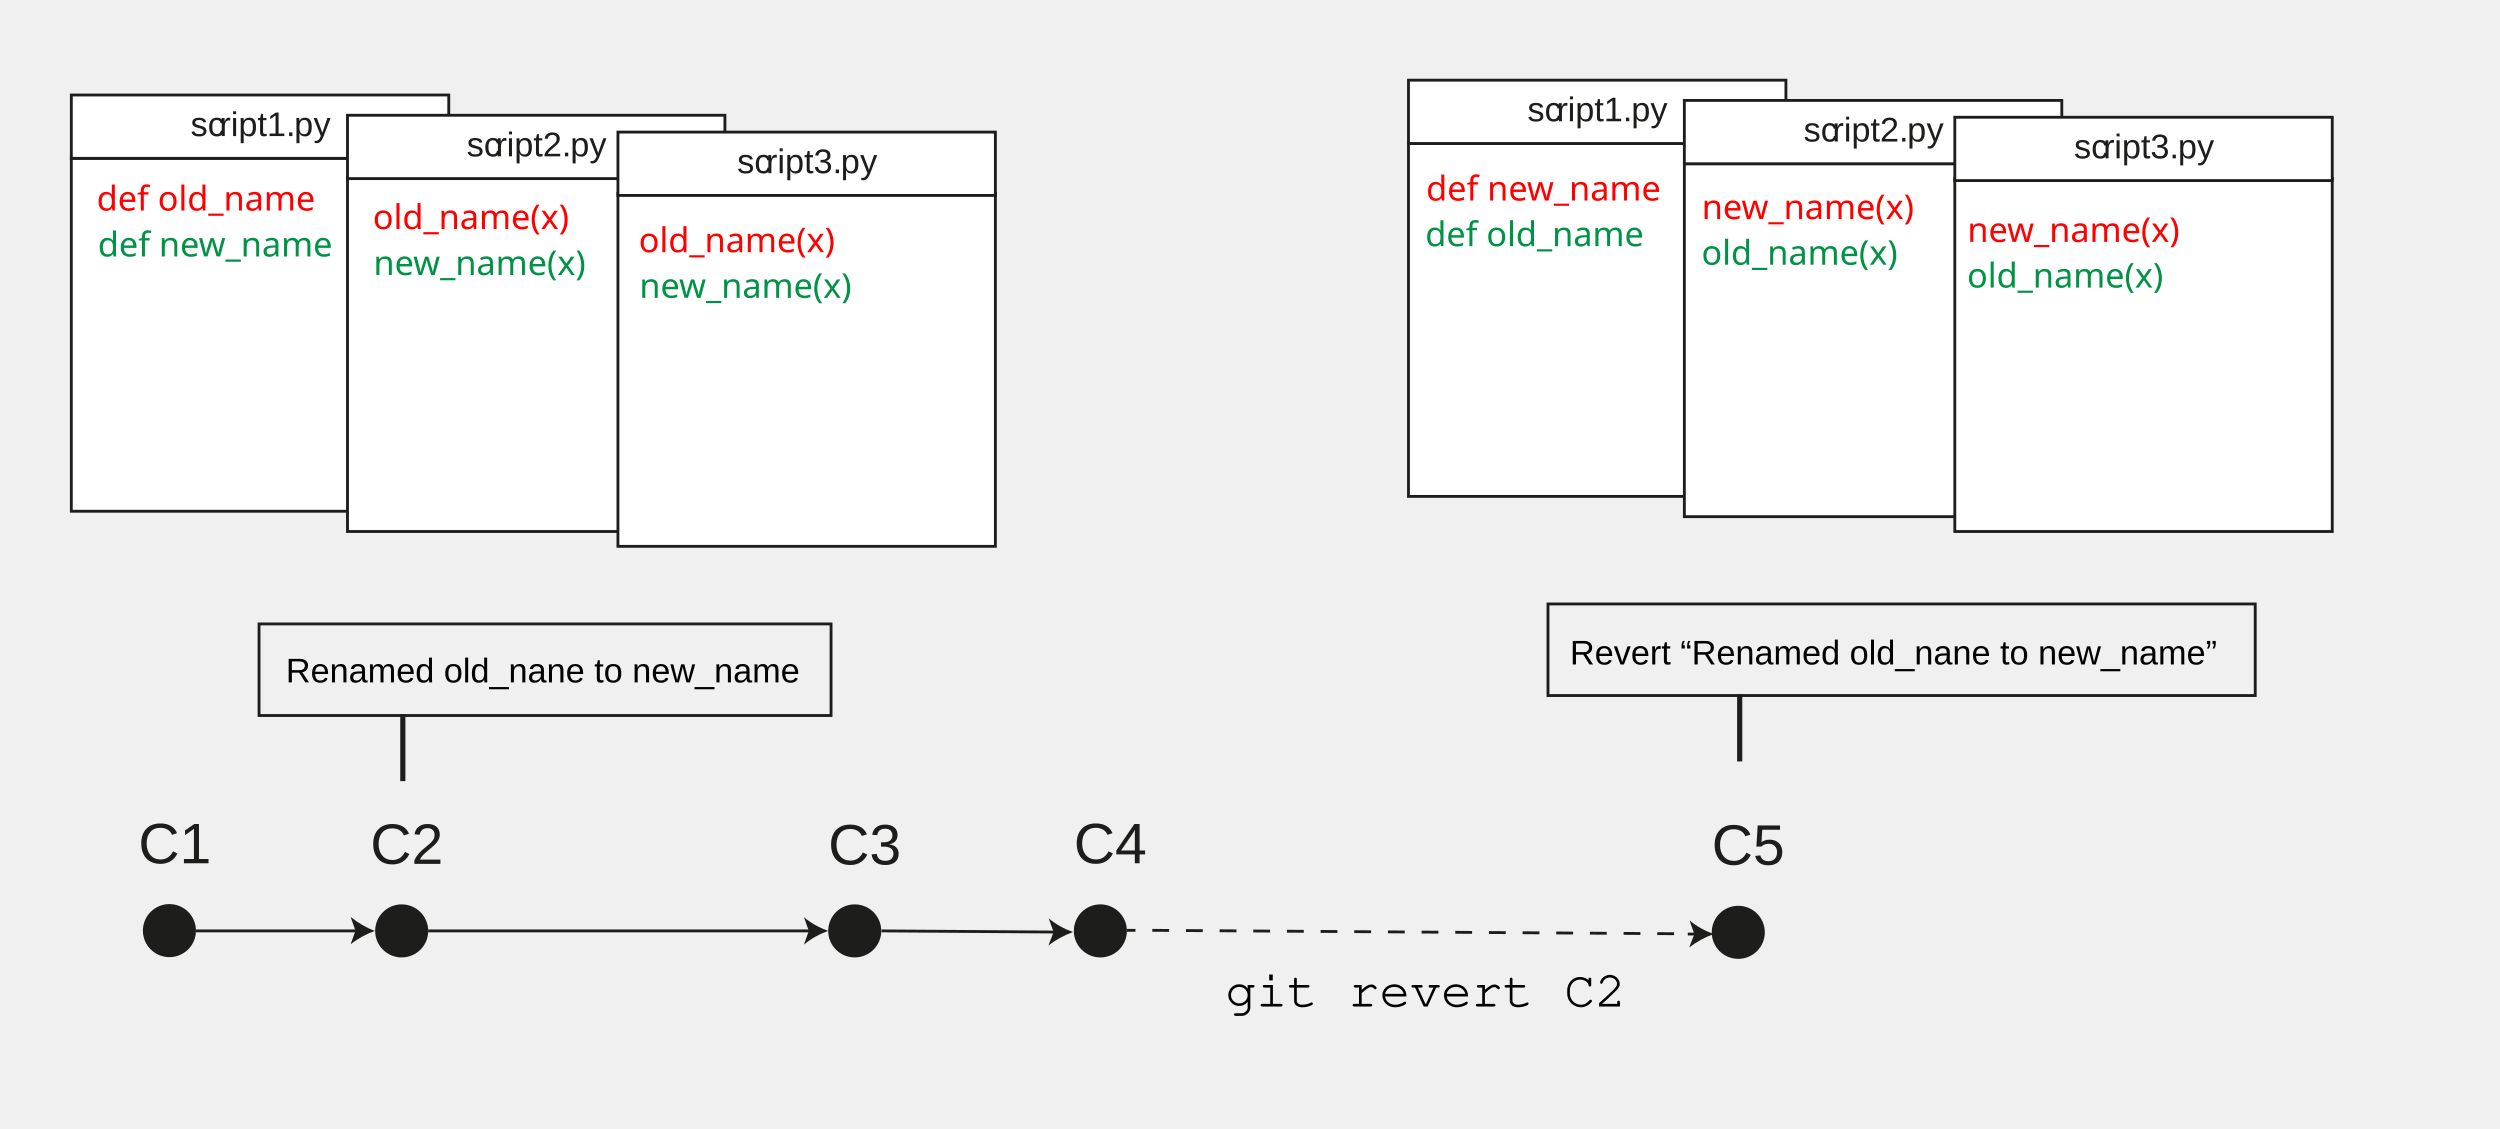
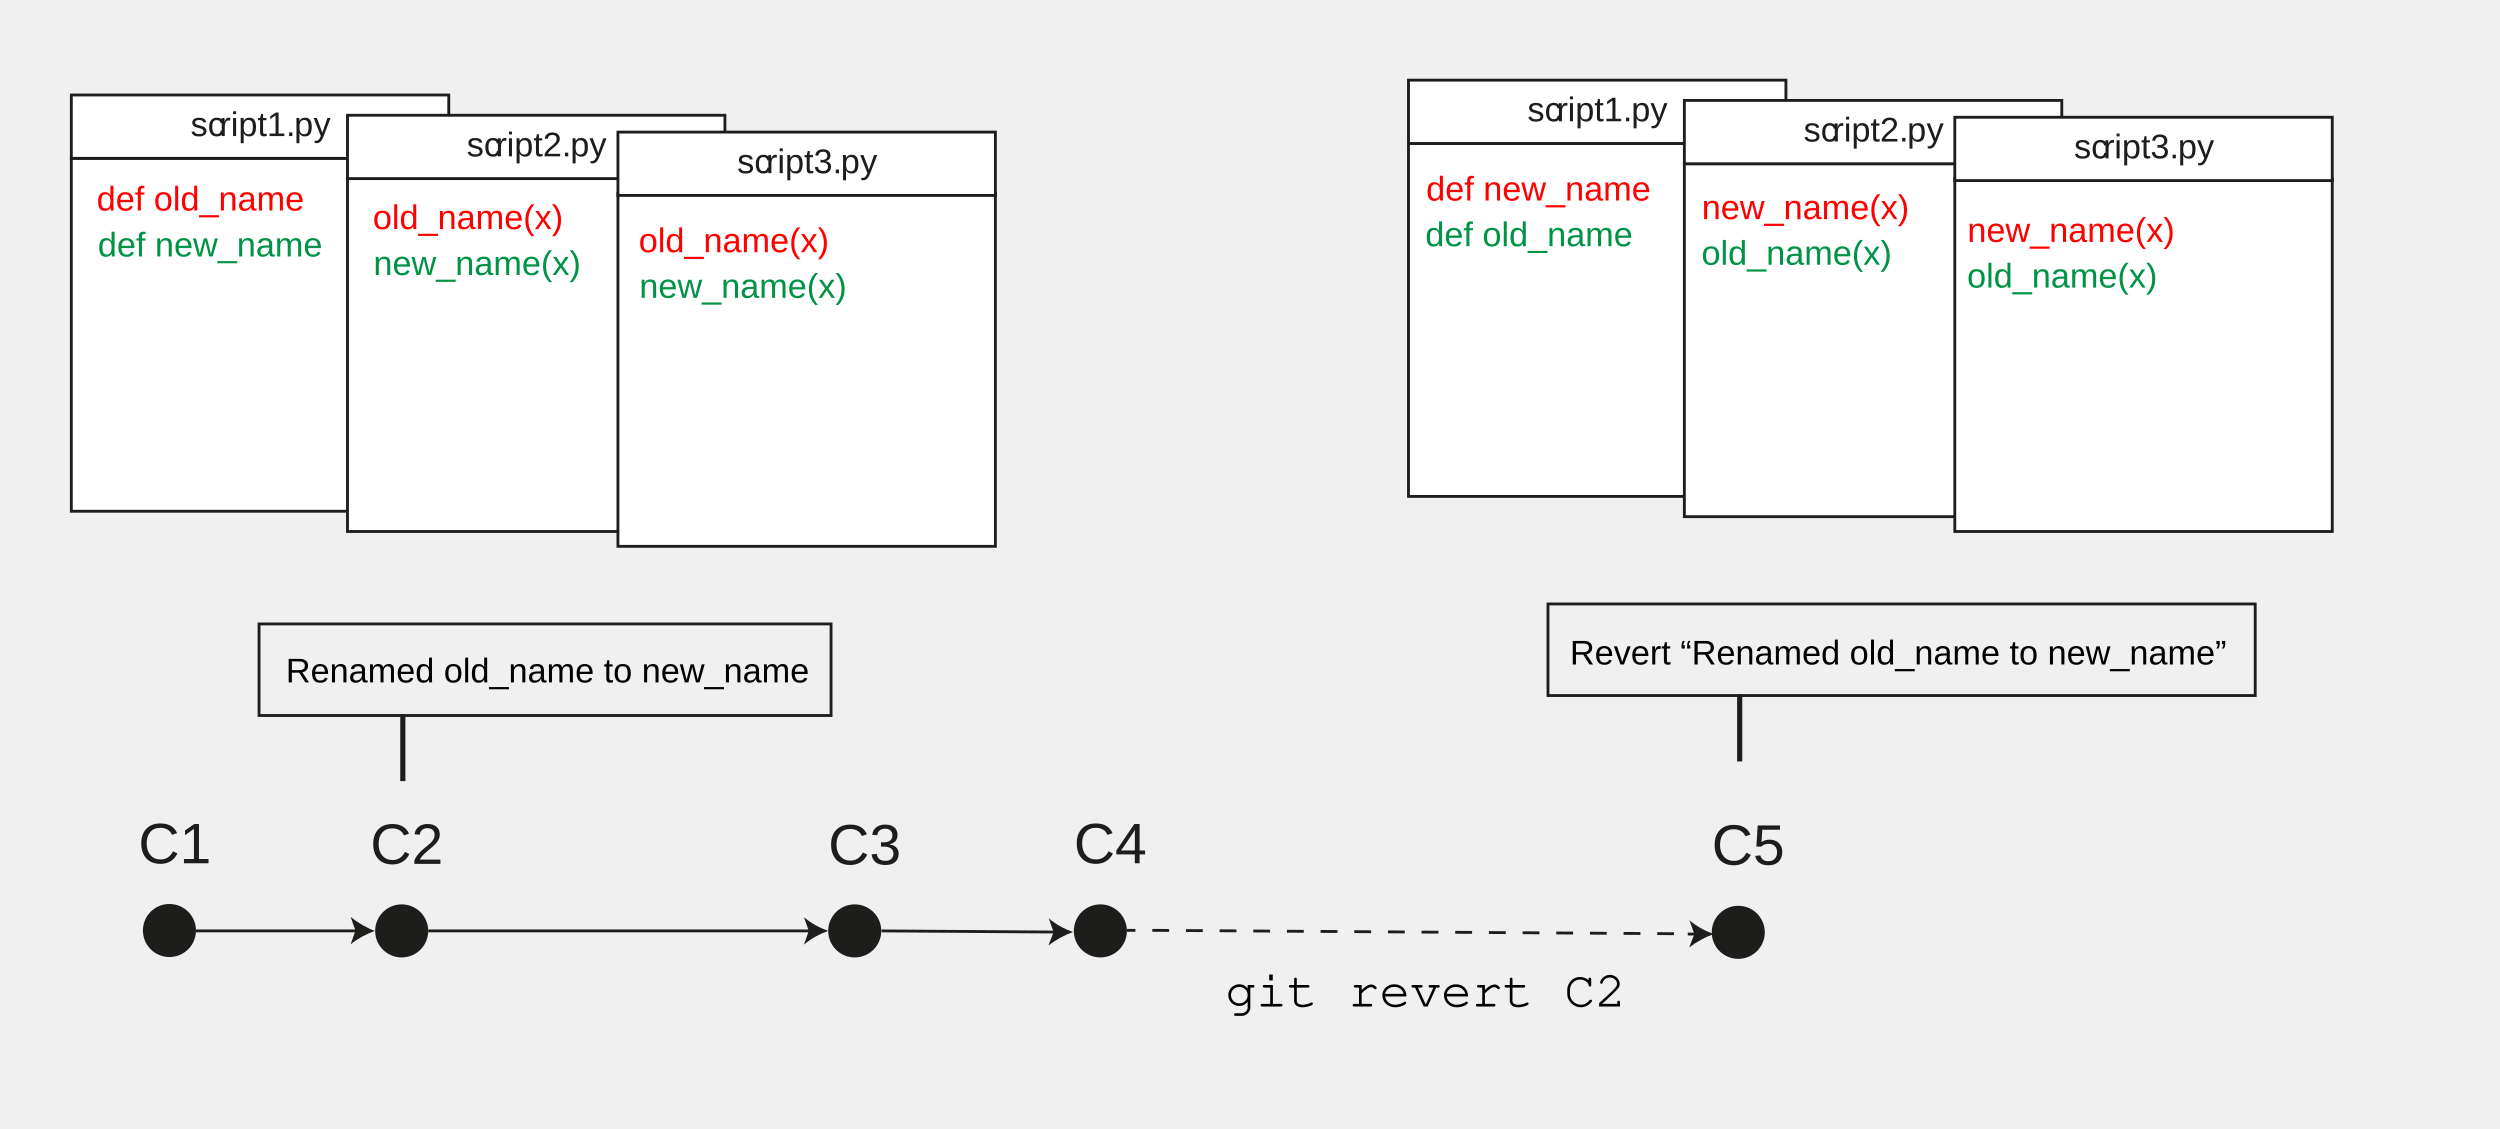
<svg xmlns="http://www.w3.org/2000/svg" id="Layer_1" data-name="Layer 1" version="1.1" viewBox="0 0 876.3 395.5">
  <defs>
    <style>
      .cls-1 {
        fill: #fff;
      }

      .cls-1, .cls-2, .cls-3 {
        stroke: #1d1d1b;
        stroke-miterlimit: 10;
      }

      .cls-4 {
-         fill: red;
-       }
- 
-       .cls-4, .cls-5, .cls-6, .cls-7 {
+         fill: #009245;
+       }
+ 
+       .cls-4, .cls-5, .cls-6, .cls-7, .cls-8, .cls-9, .cls-10 {
+         isolation: isolate;
+       }
+ 
+       .cls-4, .cls-5, .cls-6, .cls-8, .cls-10 {
+         font-family: ArialMT, Arial;
+       }
+ 
+       .cls-4, .cls-6, .cls-8, .cls-10 {
        font-size: 12px;
      }

-       .cls-4, .cls-6 {
-         font-family: MyriadPro-Regular, 'Myriad Pro';
-       }
- 
-       .cls-8 {
+       .cls-11 {
        stroke-width: 0px;
      }

-       .cls-8, .cls-9, .cls-7 {
+       .cls-11, .cls-5, .cls-10 {
        fill: #1d1d1b;
      }

-       .cls-9 {
+       .cls-5 {
        font-size: 20px;
      }

-       .cls-9, .cls-5, .cls-10, .cls-7 {
-         isolation: isolate;
-       }
- 
-       .cls-9, .cls-5, .cls-7 {
-         font-family: ArialMT, Arial;
-       }
- 
-       .cls-5, .cls-10 {
+       .cls-6, .cls-7 {
        fill: #000;
      }

-       .cls-10 {
+       .cls-7 {
        font-family: Courier, Courier;
        font-size: 18px;
      }

      .cls-2, .cls-3 {
        fill: none;
      }

-       .cls-6 {
-         fill: #009245;
+       .cls-8 {
+         fill: red;
      }

      .cls-3 {
-         stroke-dasharray: 0 0 5.9 5.9;
+         stroke-dasharray: 0 0 0 0 0 0 5.9 5.9;
      }
    </style>
  </defs>
-   <circle class="cls-8" cx="59.4" cy="326.3" r="9.3" transform="translate(-271.2 352.9) rotate(-84.3)" />
-   <circle class="cls-8" cx="140.8" cy="326.3" r="9.3" />
+   <circle class="cls-11" cx="59.4" cy="326.2" r="9.3" transform="translate(-271.8 341.9) rotate(-82.4)" />
+   <circle class="cls-11" cx="140.8" cy="326.3" r="9.3" />
  <line class="cls-2" x1="68.7" y1="326.3" x2="125.4" y2="326.3" />
-   <path class="cls-8" d="M131.4,326.3c-3.1,1.1-6,2.7-8.5,4.7l1.7-4.8-1.7-4.8c2.6,2.1,5.5,3.8,8.5,4.9Z" />
-   <text class="cls-9" transform="translate(48.5 302.6)">
-     <tspan x="0" y="0">C1</tspan>
-   </text>
-   <text class="cls-9" transform="translate(129.8 302.8)">
-     <tspan x="0" y="0">C2</tspan>
-   </text>
-   <circle class="cls-8" cx="299.6" cy="326.3" r="9.3" />
+   <path class="cls-11" d="M131.4,326.3c-3.1,1.1-6,2.7-8.5,4.7l1.7-4.8-1.7-4.8c2.6,2.1,5.5,3.8,8.5,4.9h0Z" />
+   <g class="cls-9">
+     <text class="cls-5" transform="translate(48.5 302.6)">
+       <tspan x="0" y="0">C1</tspan>
+     </text>
+   </g>
+   <g class="cls-9">
+     <text class="cls-5" transform="translate(129.8 302.8)">
+       <tspan x="0" y="0">C2</tspan>
+     </text>
+   </g>
+   <circle class="cls-11" cx="299.6" cy="326.3" r="9.3" />
  <line class="cls-2" x1="150.1" y1="326.3" x2="284.3" y2="326.3" />
-   <path class="cls-8" d="M290.3,326.3c-3.1,1.1-6,2.7-8.5,4.8l1.7-4.8-1.7-4.8c2.5,2.1,5.4,3.7,8.5,4.8Z" />
-   <text class="cls-9" transform="translate(290.3 303)">
-     <tspan x="0" y="0">C3</tspan>
-   </text>
-   <circle class="cls-8" cx="385.7" cy="326.3" r="9.3" />
-   <text class="cls-9" transform="translate(376.4 302.6)">
-     <tspan x="0" y="0">C4</tspan>
-   </text>
+   <path class="cls-11" d="M290.3,326.3c-3.1,1.1-6,2.7-8.5,4.8l1.7-4.8-1.7-4.8c2.5,2.1,5.4,3.7,8.5,4.8Z" />
+   <g class="cls-9">
+     <text class="cls-5" transform="translate(290.3 303)">
+       <tspan x="0" y="0">C3</tspan>
+     </text>
+   </g>
+   <circle class="cls-11" cx="385.7" cy="326.3" r="9.3" />
+   <g class="cls-9">
+     <text class="cls-5" transform="translate(376.4 302.6)">
+       <tspan x="0" y="0">C4</tspan>
+     </text>
+   </g>
  <line class="cls-2" x1="309" y1="326.3" x2="370" y2="326.7" />
-   <path class="cls-8" d="M376.1,326.7c-3.1,1.1-6,2.7-8.6,4.7l1.8-4.7-1.7-4.8c2.5,2.1,5.4,3.7,8.5,4.8Z" />
+   <path class="cls-11" d="M376.1,326.7c-3.1,1.1-6,2.7-8.6,4.7l1.8-4.7-1.7-4.8c2.5,2.1,5.4,3.7,8.5,4.8h0Z" />
  <line class="cls-2" x1="395" y1="326.1" x2="398" y2="326.1" />
  <line class="cls-3" x1="403.9" y1="326.1" x2="588.7" y2="327.3" />
  <line class="cls-2" x1="591.6" y1="327.4" x2="594.6" y2="327.4" />
-   <path class="cls-8" d="M600.7,327.4c-3.1,1.1-6,2.7-8.6,4.7l1.8-4.7-1.7-4.8c2.5,2.1,5.4,3.7,8.5,4.8Z" />
+   <path class="cls-11" d="M600.7,327.4c-3.1,1.1-6,2.7-8.6,4.7l1.8-4.7-1.7-4.8c2.5,2.1,5.4,3.7,8.5,4.8Z" />
  <rect class="cls-2" x="90.8" y="218.7" width="200.5" height="32.1" />
  <rect class="cls-2" x="140.8" y="250.8" width=".8" height="22.5" />
-   <circle class="cls-8" cx="609.3" cy="326.8" r="9.3" />
-   <text class="cls-9" transform="translate(600 303.1)">
-     <tspan x="0" y="0">C5</tspan>
-   </text>
+   <circle class="cls-11" cx="609.3" cy="326.8" r="9.3" />
+   <g class="cls-9">
+     <text class="cls-5" transform="translate(600 303.1)">
+       <tspan x="0" y="0">C5</tspan>
+     </text>
+   </g>
  <rect class="cls-2" x="542.6" y="211.7" width="247.9" height="32.1" />
  <rect class="cls-2" x="609.4" y="243.9" width=".8" height="22.5" />
  <rect class="cls-1" x="25" y="55.5" width="132.3" height="123.7" />
  <rect class="cls-1" x="121.8" y="62.6" width="132.3" height="123.7" />
  <rect class="cls-1" x="216.6" y="67.8" width="132.3" height="123.7" />
  <rect class="cls-1" x="25" y="33.3" width="132.3" height="22.2" />
-   <text class="cls-7" transform="translate(66.8 47.7)">
-     <tspan x="0" y="0">sc</tspan>
-   </text>
-   <text class="cls-7" transform="translate(76.9 47.7)">
-     <tspan x="0" y="0">r</tspan>
-   </text>
-   <text class="cls-7" transform="translate(80.9 47.7)">
-     <tspan x="0" y="0">ipt1.</tspan>
-   </text>
-   <text class="cls-7" transform="translate(103.1 47.7)">
-     <tspan x="0" y="0">p</tspan>
-   </text>
-   <text class="cls-7" transform="translate(109.9 47.7)">
-     <tspan x="0" y="0">y</tspan>
-   </text>
+   <g class="cls-9">
+     <text class="cls-10" transform="translate(66.8 47.7)">
+       <tspan x="0" y="0">sc</tspan>
+     </text>
+   </g>
+   <g class="cls-9">
+     <text class="cls-10" transform="translate(76.9 47.7)">
+       <tspan x="0" y="0">r</tspan>
+     </text>
+   </g>
+   <g class="cls-9">
+     <text class="cls-10" transform="translate(80.9 47.7)">
+       <tspan x="0" y="0">ipt1.</tspan>
+     </text>
+   </g>
+   <g class="cls-9">
+     <text class="cls-10" transform="translate(103.1 47.7)">
+       <tspan x="0" y="0">p</tspan>
+     </text>
+   </g>
+   <g class="cls-9">
+     <text class="cls-10" transform="translate(109.9 47.7)">
+       <tspan x="0" y="0">y</tspan>
+     </text>
+   </g>
  <rect class="cls-1" x="121.8" y="40.4" width="132.3" height="22.2" />
-   <text class="cls-7" transform="translate(163.6 54.8)">
-     <tspan x="0" y="0">sc</tspan>
-   </text>
-   <text class="cls-7" transform="translate(173.7 54.8)">
-     <tspan x="0" y="0">r</tspan>
-   </text>
-   <text class="cls-7" transform="translate(177.6 54.8)">
-     <tspan x="0" y="0">ipt2.</tspan>
-   </text>
-   <text class="cls-7" transform="translate(199.9 54.8)">
-     <tspan x="0" y="0">p</tspan>
-   </text>
-   <text class="cls-7" transform="translate(206.6 54.8)">
-     <tspan x="0" y="0">y</tspan>
-   </text>
+   <g class="cls-9">
+     <text class="cls-10" transform="translate(163.6 54.8)">
+       <tspan x="0" y="0">sc</tspan>
+     </text>
+   </g>
+   <g class="cls-9">
+     <text class="cls-10" transform="translate(173.7 54.8)">
+       <tspan x="0" y="0">r</tspan>
+     </text>
+   </g>
+   <g class="cls-9">
+     <text class="cls-10" transform="translate(177.6 54.8)">
+       <tspan x="0" y="0">ipt2.</tspan>
+     </text>
+   </g>
+   <g class="cls-9">
+     <text class="cls-10" transform="translate(199.9 54.8)">
+       <tspan x="0" y="0">p</tspan>
+     </text>
+   </g>
+   <g class="cls-9">
+     <text class="cls-10" transform="translate(206.6 54.8)">
+       <tspan x="0" y="0">y</tspan>
+     </text>
+   </g>
  <rect class="cls-1" x="216.6" y="46.3" width="132.3" height="22.2" />
-   <text class="cls-7" transform="translate(258.4 60.7)">
-     <tspan x="0" y="0">sc</tspan>
-   </text>
-   <text class="cls-7" transform="translate(268.5 60.7)">
-     <tspan x="0" y="0">r</tspan>
-   </text>
-   <text class="cls-7" transform="translate(272.5 60.7)">
-     <tspan x="0" y="0">ipt3.</tspan>
-   </text>
-   <text class="cls-7" transform="translate(294.7 60.7)">
-     <tspan x="0" y="0">p</tspan>
-   </text>
-   <text class="cls-7" transform="translate(301.5 60.7)">
-     <tspan x="0" y="0">y</tspan>
-   </text>
+   <g class="cls-9">
+     <text class="cls-10" transform="translate(258.4 60.7)">
+       <tspan x="0" y="0">sc</tspan>
+     </text>
+   </g>
+   <g class="cls-9">
+     <text class="cls-10" transform="translate(268.5 60.7)">
+       <tspan x="0" y="0">r</tspan>
+     </text>
+   </g>
+   <g class="cls-9">
+     <text class="cls-10" transform="translate(272.5 60.7)">
+       <tspan x="0" y="0">ipt3.</tspan>
+     </text>
+   </g>
+   <g class="cls-9">
+     <text class="cls-10" transform="translate(294.7 60.7)">
+       <tspan x="0" y="0">p</tspan>
+     </text>
+   </g>
+   <g class="cls-9">
+     <text class="cls-10" transform="translate(301.5 60.7)">
+       <tspan x="0" y="0">y</tspan>
+     </text>
+   </g>
  <rect class="cls-1" x="493.7" y="50.3" width="132.3" height="123.7" />
  <rect class="cls-1" x="590.4" y="57.4" width="132.3" height="123.7" />
  <rect class="cls-1" x="685.2" y="62.6" width="132.3" height="123.7" />
  <rect class="cls-1" x="493.7" y="28.1" width="132.3" height="22.2" />
-   <text class="cls-7" transform="translate(535.4 42.5)">
-     <tspan x="0" y="0">sc</tspan>
-   </text>
-   <text class="cls-7" transform="translate(545.6 42.5)">
-     <tspan x="0" y="0">r</tspan>
-   </text>
-   <text class="cls-7" transform="translate(549.5 42.5)">
-     <tspan x="0" y="0">ipt1.</tspan>
-   </text>
-   <text class="cls-7" transform="translate(571.8 42.5)">
-     <tspan x="0" y="0">p</tspan>
-   </text>
-   <text class="cls-7" transform="translate(578.5 42.5)">
-     <tspan x="0" y="0">y</tspan>
-   </text>
+   <g class="cls-9">
+     <text class="cls-10" transform="translate(535.4 42.5)">
+       <tspan x="0" y="0">sc</tspan>
+     </text>
+   </g>
+   <g class="cls-9">
+     <text class="cls-10" transform="translate(545.6 42.5)">
+       <tspan x="0" y="0">r</tspan>
+     </text>
+   </g>
+   <g class="cls-9">
+     <text class="cls-10" transform="translate(549.5 42.5)">
+       <tspan x="0" y="0">ipt1.</tspan>
+     </text>
+   </g>
+   <g class="cls-9">
+     <text class="cls-10" transform="translate(571.8 42.5)">
+       <tspan x="0" y="0">p</tspan>
+     </text>
+   </g>
+   <g class="cls-9">
+     <text class="cls-10" transform="translate(578.5 42.5)">
+       <tspan x="0" y="0">y</tspan>
+     </text>
+   </g>
  <rect class="cls-1" x="590.4" y="35.2" width="132.3" height="22.2" />
-   <text class="cls-7" transform="translate(632.2 49.6)">
-     <tspan x="0" y="0">sc</tspan>
-   </text>
-   <text class="cls-7" transform="translate(642.3 49.6)">
-     <tspan x="0" y="0">r</tspan>
-   </text>
-   <text class="cls-7" transform="translate(646.3 49.6)">
-     <tspan x="0" y="0">ipt2.</tspan>
-   </text>
-   <text class="cls-7" transform="translate(668.5 49.6)">
-     <tspan x="0" y="0">p</tspan>
-   </text>
-   <text class="cls-7" transform="translate(675.3 49.6)">
-     <tspan x="0" y="0">y</tspan>
-   </text>
+   <g class="cls-9">
+     <text class="cls-10" transform="translate(632.2 49.6)">
+       <tspan x="0" y="0">sc</tspan>
+     </text>
+   </g>
+   <g class="cls-9">
+     <text class="cls-10" transform="translate(642.3 49.6)">
+       <tspan x="0" y="0">r</tspan>
+     </text>
+   </g>
+   <g class="cls-9">
+     <text class="cls-10" transform="translate(646.3 49.6)">
+       <tspan x="0" y="0">ipt2.</tspan>
+     </text>
+   </g>
+   <g class="cls-9">
+     <text class="cls-10" transform="translate(668.5 49.6)">
+       <tspan x="0" y="0">p</tspan>
+     </text>
+   </g>
+   <g class="cls-9">
+     <text class="cls-10" transform="translate(675.3 49.6)">
+       <tspan x="0" y="0">y</tspan>
+     </text>
+   </g>
  <rect class="cls-1" x="685.2" y="41.1" width="132.3" height="22.2" />
-   <text class="cls-7" transform="translate(727 55.5)">
-     <tspan x="0" y="0">sc</tspan>
-   </text>
-   <text class="cls-7" transform="translate(737.2 55.5)">
-     <tspan x="0" y="0">r</tspan>
-   </text>
-   <text class="cls-7" transform="translate(741.1 55.5)">
-     <tspan x="0" y="0">ipt3.</tspan>
-   </text>
-   <text class="cls-7" transform="translate(763.4 55.5)">
-     <tspan x="0" y="0">p</tspan>
-   </text>
-   <text class="cls-7" transform="translate(770.1 55.5)">
-     <tspan x="0" y="0">y</tspan>
-   </text>
-   <text class="cls-5" transform="translate(100.2 239.2)">
-     <tspan x="0" y="0">Renamed old_nane to new_name</tspan>
-   </text>
-   <text class="cls-5" transform="translate(550.3 232.9)">
-     <tspan x="0" y="0">Revert “Renamed old_nane to new_name”</tspan>
-   </text>
-   <text class="cls-10" transform="translate(429.5 352.8)">
-     <tspan x="0" y="0">git revert C2</tspan>
-   </text>
-   <text class="cls-4" transform="translate(33.9 73.8)">
-     <tspan x="0" y="0">def old_name</tspan>
-   </text>
-   <text class="cls-6" transform="translate(34.3 89.9)">
-     <tspan x="0" y="0">def new_name</tspan>
-   </text>
-   <text class="cls-4" transform="translate(130.7 80.3)">
-     <tspan x="0" y="0">old_name(x)</tspan>
-   </text>
-   <text class="cls-6" transform="translate(130.9 96.4)">
-     <tspan x="0" y="0">new_name(x)</tspan>
-   </text>
-   <text class="cls-4" transform="translate(223.9 88.4)">
-     <tspan x="0" y="0">old_name(x)</tspan>
-   </text>
-   <text class="cls-6" transform="translate(224.1 104.4)">
-     <tspan x="0" y="0">new_name(x)</tspan>
-   </text>
-   <text class="cls-6" transform="translate(499.6 86.3)">
-     <tspan x="0" y="0">def old_name</tspan>
-   </text>
-   <text class="cls-4" transform="translate(499.9 70.3)">
-     <tspan x="0" y="0">def new_name</tspan>
-   </text>
-   <text class="cls-6" transform="translate(596.4 92.8)">
-     <tspan x="0" y="0">old_name(x)</tspan>
-   </text>
-   <text class="cls-4" transform="translate(596.5 76.8)">
-     <tspan x="0" y="0">new_name(x)</tspan>
-   </text>
-   <text class="cls-6" transform="translate(689.5 100.8)">
-     <tspan x="0" y="0">old_name(x)</tspan>
-   </text>
-   <text class="cls-4" transform="translate(689.6 84.8)">
-     <tspan x="0" y="0">new_name(x)</tspan>
-   </text>
+   <g class="cls-9">
+     <text class="cls-10" transform="translate(727 55.5)">
+       <tspan x="0" y="0">sc</tspan>
+     </text>
+   </g>
+   <g class="cls-9">
+     <text class="cls-10" transform="translate(737.2 55.5)">
+       <tspan x="0" y="0">r</tspan>
+     </text>
+   </g>
+   <g class="cls-9">
+     <text class="cls-10" transform="translate(741.1 55.5)">
+       <tspan x="0" y="0">ipt3.</tspan>
+     </text>
+   </g>
+   <g class="cls-9">
+     <text class="cls-10" transform="translate(763.4 55.5)">
+       <tspan x="0" y="0">p</tspan>
+     </text>
+   </g>
+   <g class="cls-9">
+     <text class="cls-10" transform="translate(770.1 55.5)">
+       <tspan x="0" y="0">y</tspan>
+     </text>
+   </g>
+   <g class="cls-9">
+     <text class="cls-6" transform="translate(100.2 239.2)">
+       <tspan x="0" y="0">Renamed old_name to new_name</tspan>
+     </text>
+   </g>
+   <g class="cls-9">
+     <text class="cls-6" transform="translate(550.3 232.9)">
+       <tspan x="0" y="0">Revert “Renamed old_name to new_name”</tspan>
+     </text>
+   </g>
+   <g class="cls-9">
+     <text class="cls-7" transform="translate(429.5 352.8)">
+       <tspan x="0" y="0">git revert C2</tspan>
+     </text>
+   </g>
+   <g class="cls-9">
+     <text class="cls-8" transform="translate(33.9 73.8)">
+       <tspan x="0" y="0">def old_name</tspan>
+     </text>
+   </g>
+   <g class="cls-9">
+     <text class="cls-4" transform="translate(34.3 89.9)">
+       <tspan x="0" y="0">def new_name</tspan>
+     </text>
+   </g>
+   <g class="cls-9">
+     <text class="cls-8" transform="translate(130.7 80.3)">
+       <tspan x="0" y="0">old_name(x)</tspan>
+     </text>
+   </g>
+   <g class="cls-9">
+     <text class="cls-4" transform="translate(130.9 96.4)">
+       <tspan x="0" y="0">new_name(x)</tspan>
+     </text>
+   </g>
+   <g class="cls-9">
+     <text class="cls-8" transform="translate(223.9 88.4)">
+       <tspan x="0" y="0">old_name(x)</tspan>
+     </text>
+   </g>
+   <g class="cls-9">
+     <text class="cls-4" transform="translate(224.1 104.4)">
+       <tspan x="0" y="0">new_name(x)</tspan>
+     </text>
+   </g>
+   <g class="cls-9">
+     <text class="cls-4" transform="translate(499.6 86.3)">
+       <tspan x="0" y="0">def old_name</tspan>
+     </text>
+   </g>
+   <g class="cls-9">
+     <text class="cls-8" transform="translate(499.9 70.3)">
+       <tspan x="0" y="0">def new_name</tspan>
+     </text>
+   </g>
+   <g class="cls-9">
+     <text class="cls-4" transform="translate(596.4 92.8)">
+       <tspan x="0" y="0">old_name(x)</tspan>
+     </text>
+   </g>
+   <g class="cls-9">
+     <text class="cls-8" transform="translate(596.5 76.8)">
+       <tspan x="0" y="0">new_name(x)</tspan>
+     </text>
+   </g>
+   <g class="cls-9">
+     <text class="cls-4" transform="translate(689.5 100.8)">
+       <tspan x="0" y="0">old_name(x)</tspan>
+     </text>
+   </g>
+   <g class="cls-9">
+     <text class="cls-8" transform="translate(689.6 84.8)">
+       <tspan x="0" y="0">new_name(x)</tspan>
+     </text>
+   </g>
</svg>
